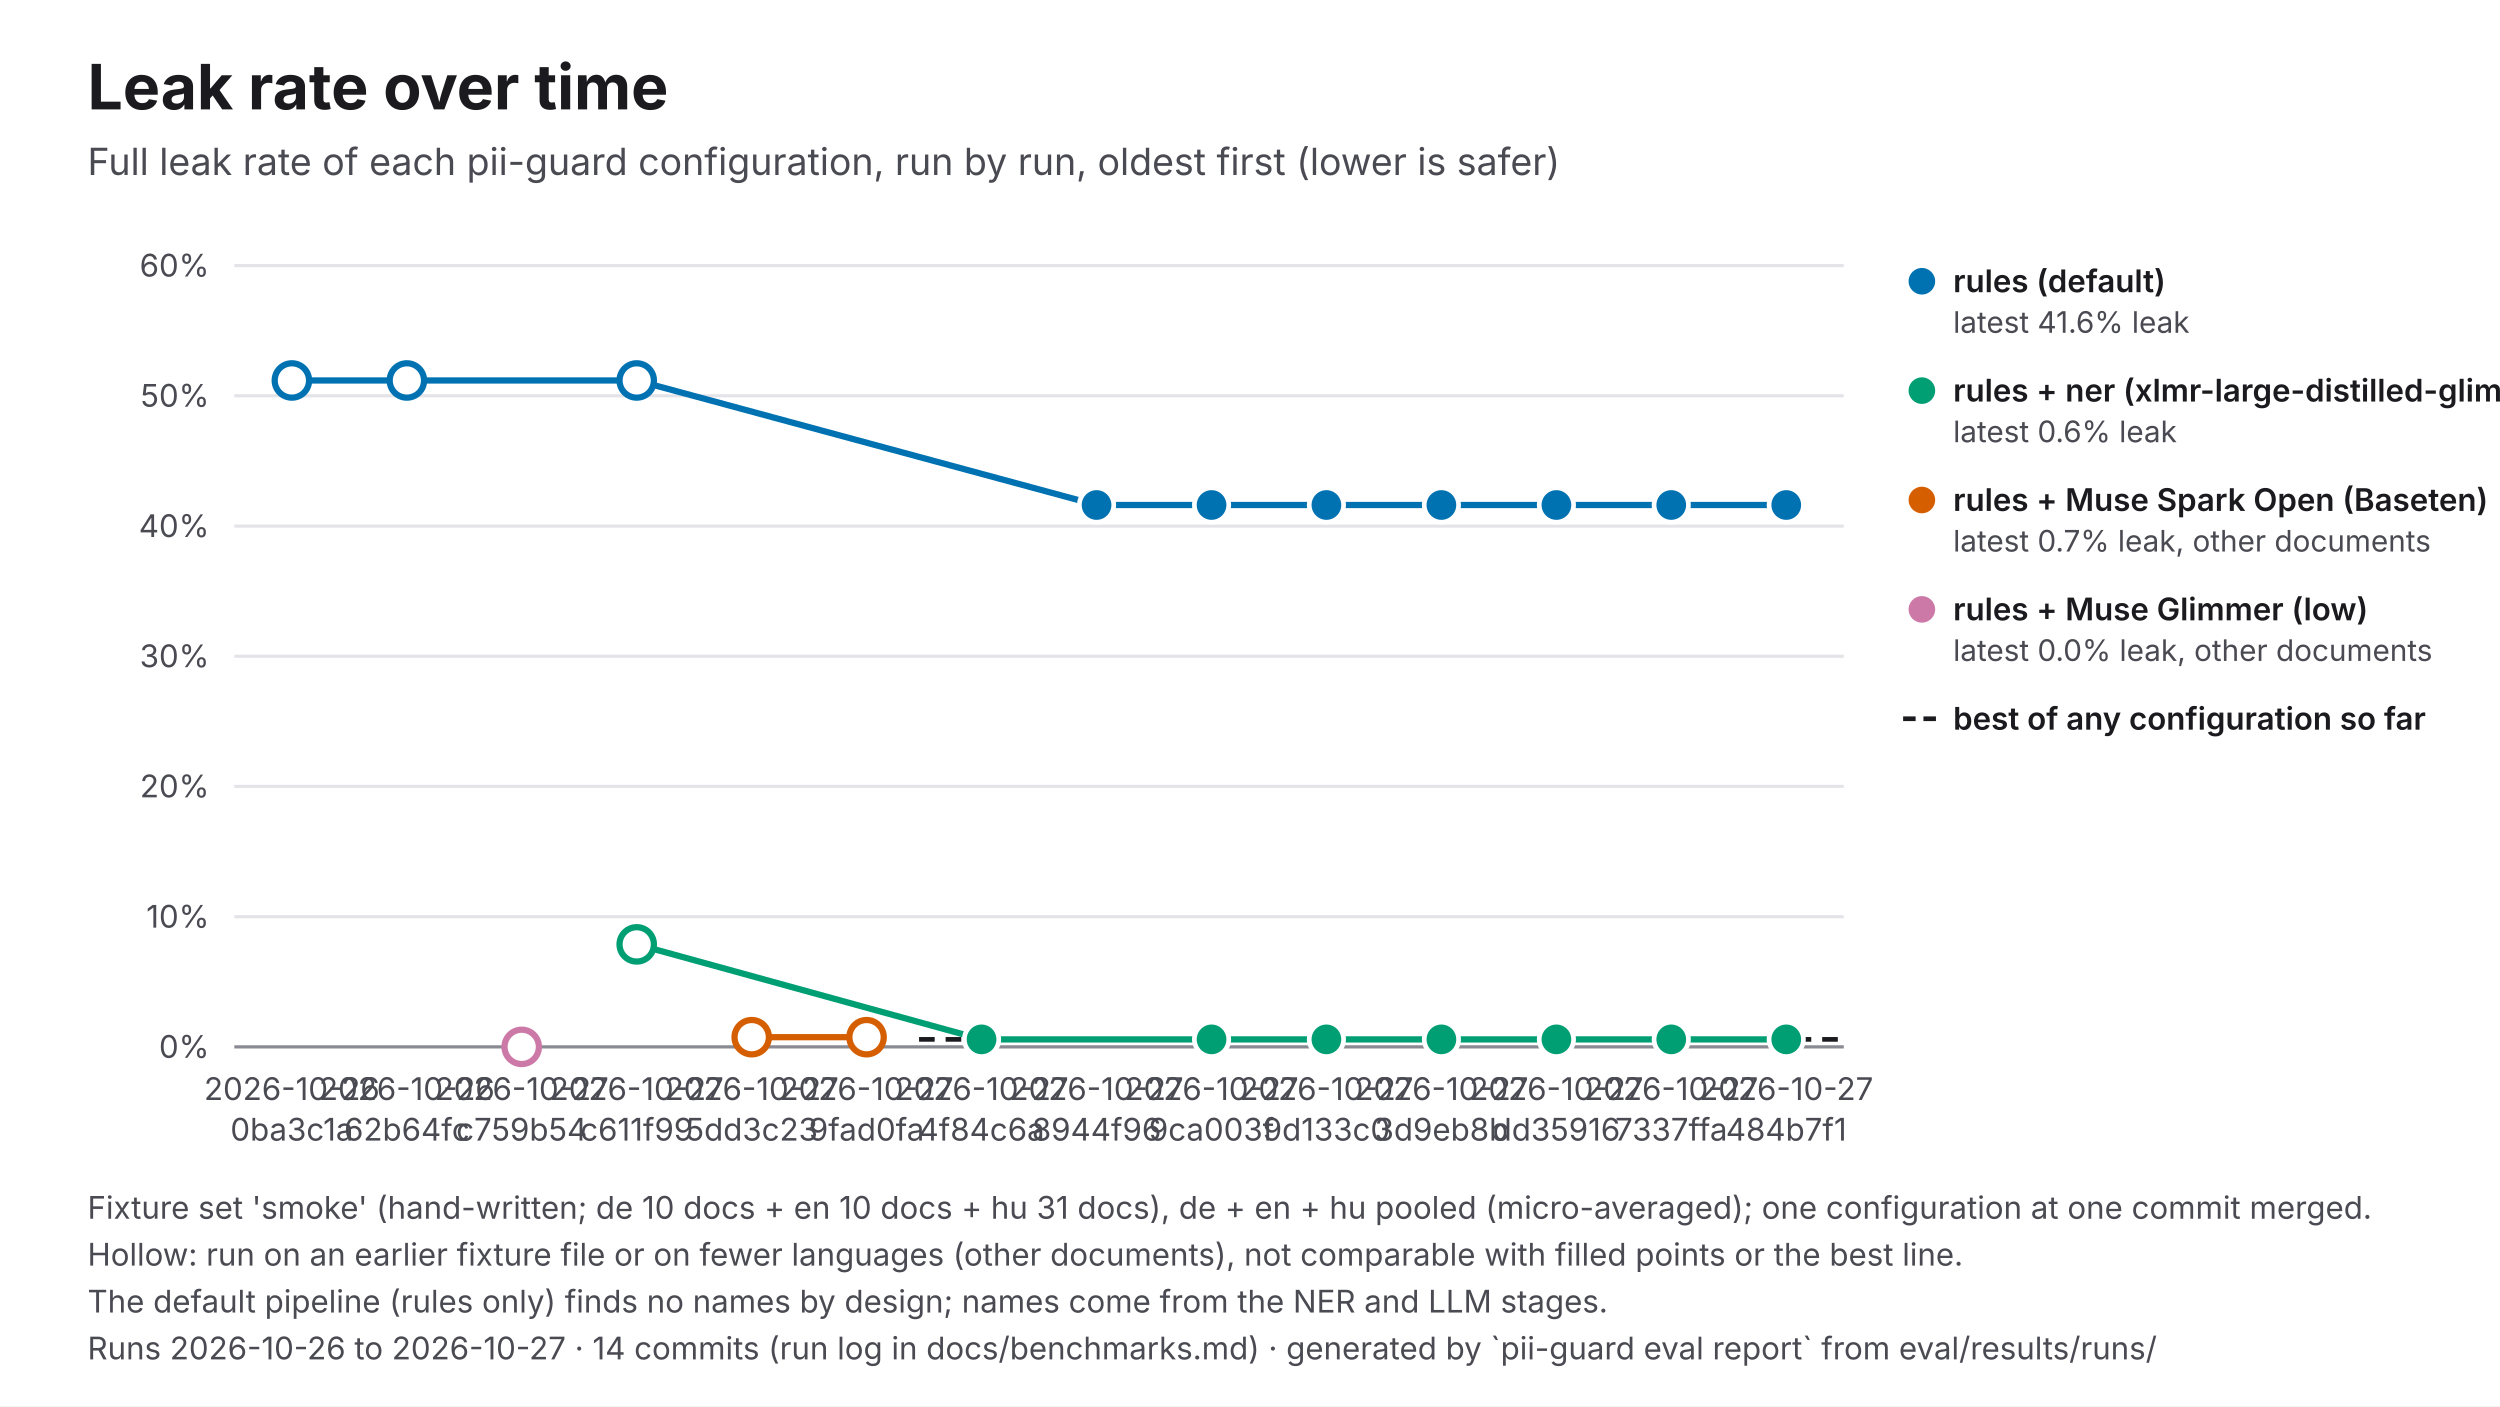
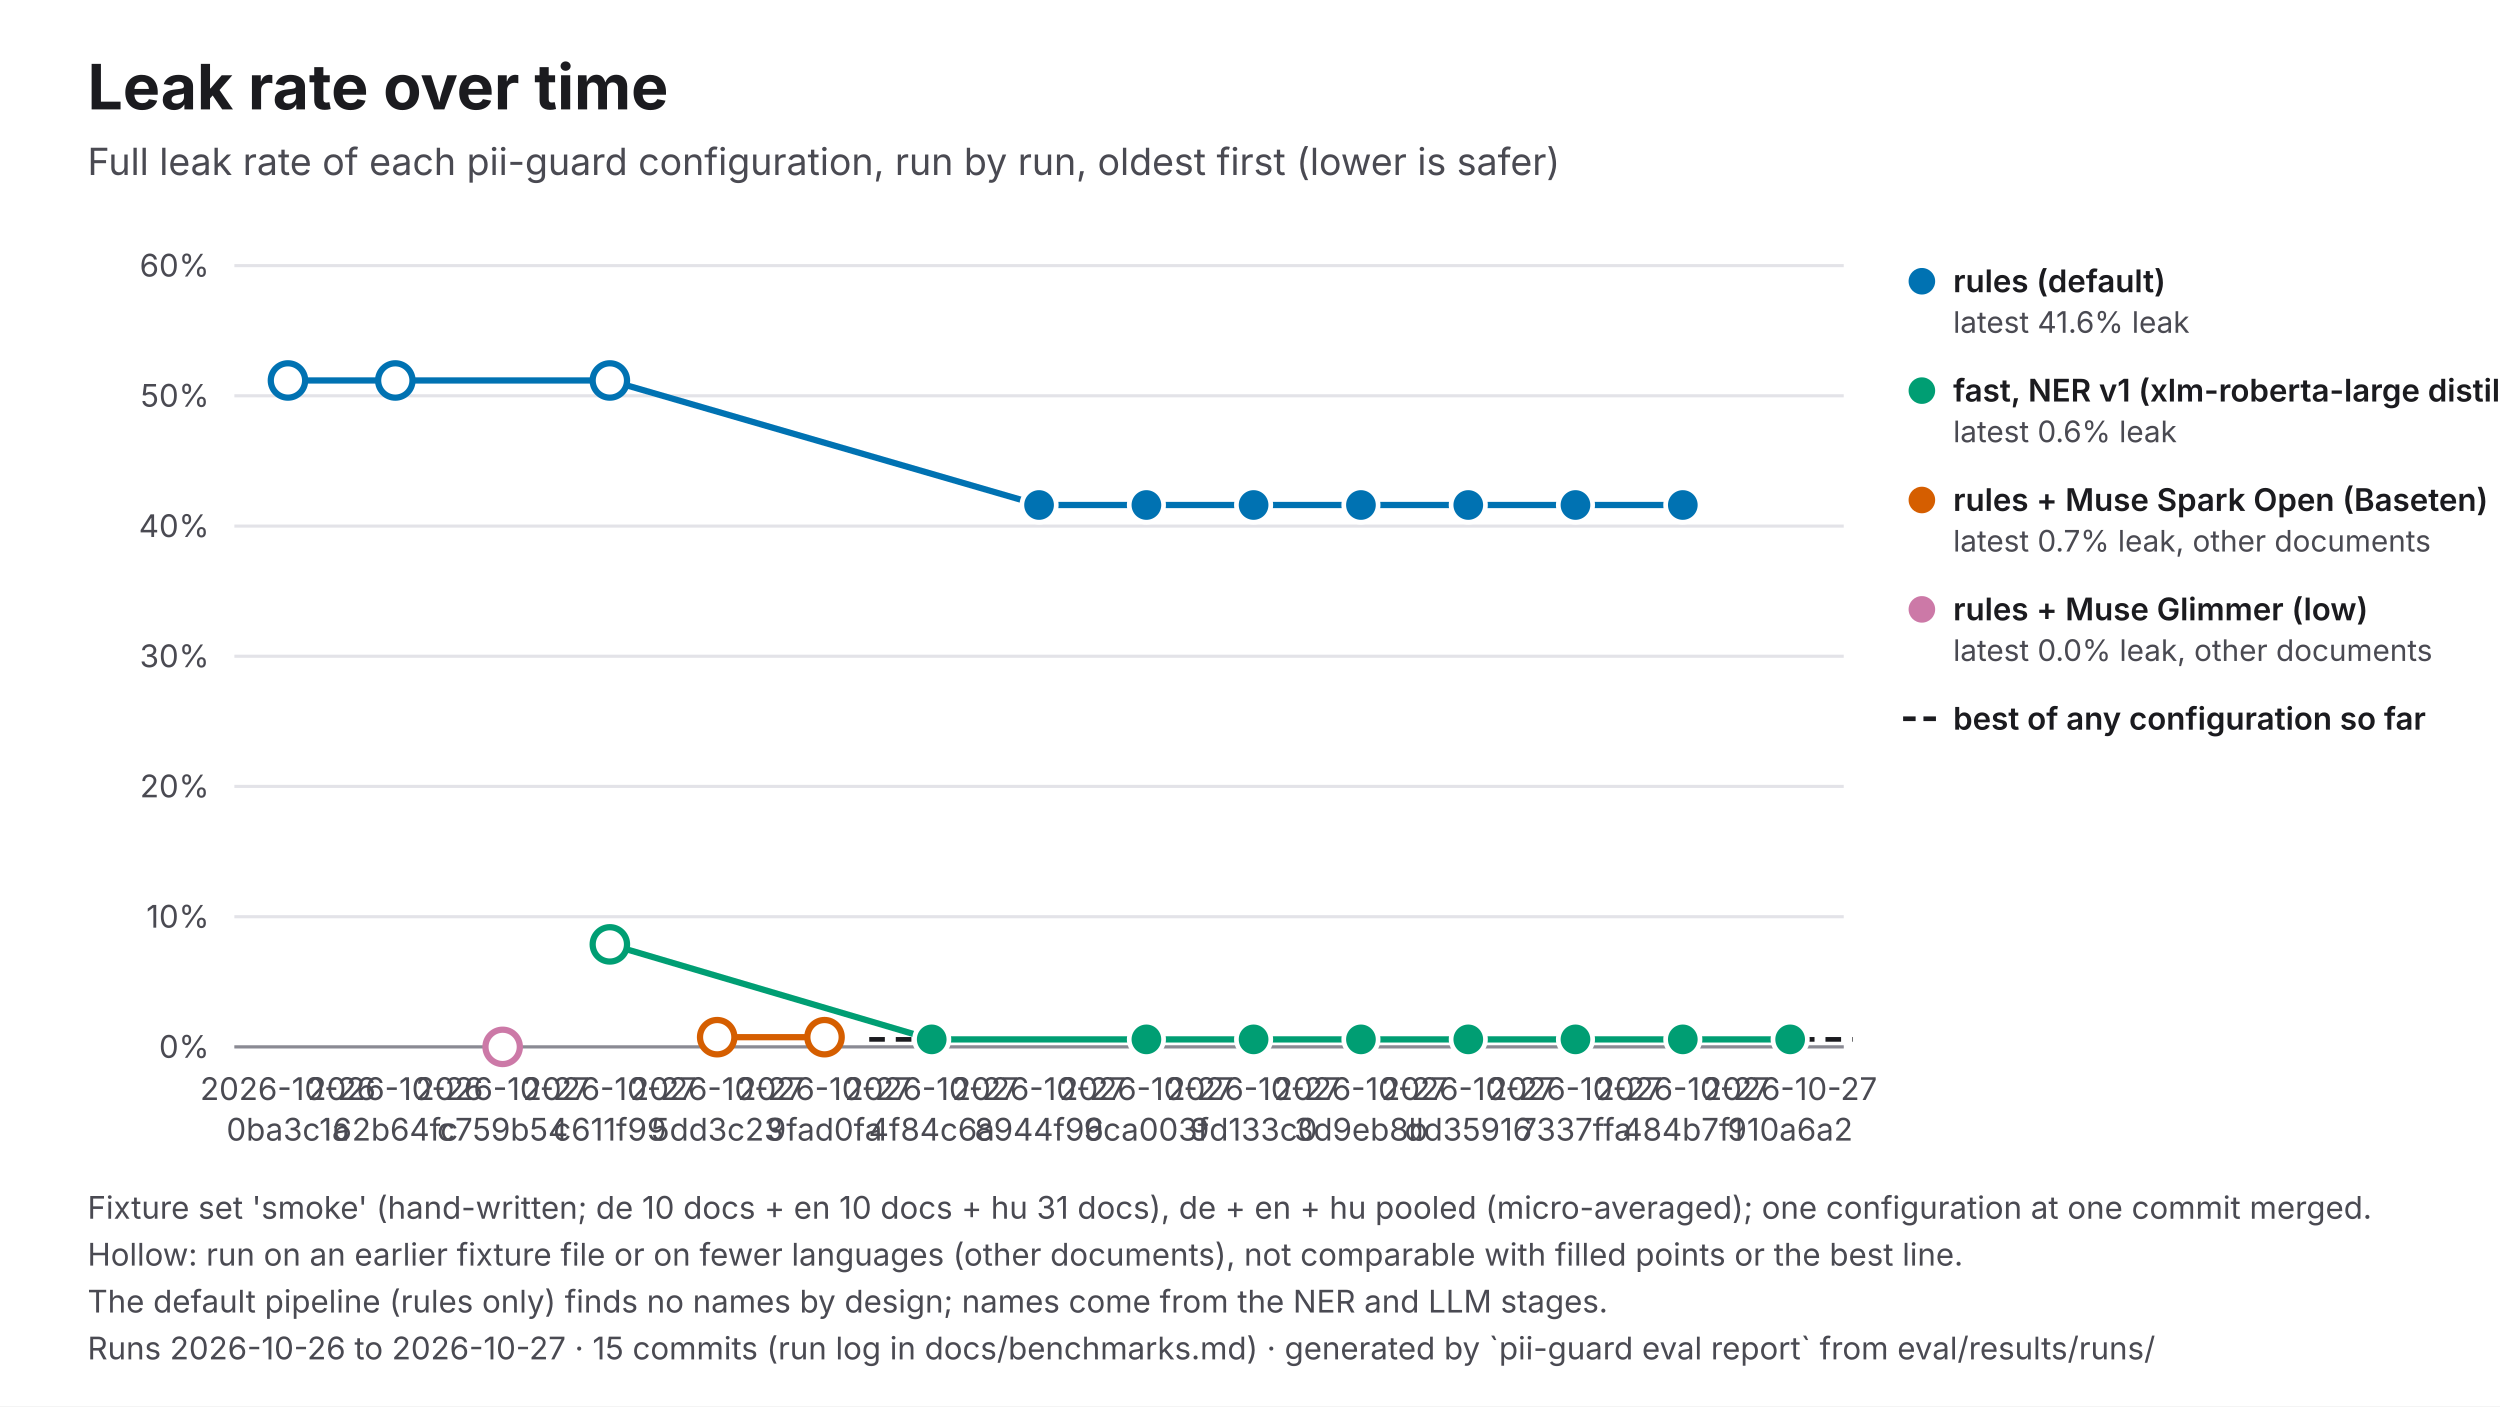
<svg xmlns="http://www.w3.org/2000/svg" viewBox="0 0 1600 900" width="1600" height="900" role="img" aria-labelledby="t d" font-family="Inter, 'Helvetica Neue', Helvetica, Arial, sans-serif">
  <rect width="1600" height="900" fill="#FFFFFF" />
  <text x="56" y="70" font-size="40" fill="#1B1B1F" font-weight="700">Leak rate over time</text>
  <text x="56" y="112" font-size="24" fill="#4A4A52">Full leak rate of each pii-guard configuration, run by run, oldest first (lower is safer)</text>
  <line x1="150" y1="670" x2="1180" y2="670" stroke="#E3E3E8" stroke-width="2" />
  <text x="134" y="677" font-size="20" fill="#4A4A52" text-anchor="end">0%</text>
  <line x1="150" y1="586.7" x2="1180" y2="586.7" stroke="#E3E3E8" stroke-width="2" />
  <text x="134" y="593.7" font-size="20" fill="#4A4A52" text-anchor="end">10%</text>
  <line x1="150" y1="503.3" x2="1180" y2="503.3" stroke="#E3E3E8" stroke-width="2" />
  <text x="134" y="510.3" font-size="20" fill="#4A4A52" text-anchor="end">20%</text>
  <line x1="150" y1="420" x2="1180" y2="420" stroke="#E3E3E8" stroke-width="2" />
  <text x="134" y="427" font-size="20" fill="#4A4A52" text-anchor="end">30%</text>
  <line x1="150" y1="336.7" x2="1180" y2="336.7" stroke="#E3E3E8" stroke-width="2" />
  <text x="134" y="343.7" font-size="20" fill="#4A4A52" text-anchor="end">40%</text>
  <line x1="150" y1="253.3" x2="1180" y2="253.3" stroke="#E3E3E8" stroke-width="2" />
  <text x="134" y="260.3" font-size="20" fill="#4A4A52" text-anchor="end">50%</text>
  <line x1="150" y1="170" x2="1180" y2="170" stroke="#E3E3E8" stroke-width="2" />
  <text x="134" y="177" font-size="20" fill="#4A4A52" text-anchor="end">60%</text>
-   <text x="186.8" y="704" font-size="20" fill="#4A4A52" text-anchor="middle">2026-10-26</text>
-   <text x="186.8" y="730" font-size="20" fill="#4A4A52" text-anchor="middle">0ba3c1a</text>
-   <text x="260.4" y="704" font-size="20" fill="#4A4A52" text-anchor="middle">2026-10-26</text>
-   <text x="260.4" y="730" font-size="20" fill="#4A4A52" text-anchor="middle">62b64fc</text>
-   <text x="333.9" y="704" font-size="20" fill="#4A4A52" text-anchor="middle">2026-10-27</text>
-   <text x="333.9" y="730" font-size="20" fill="#4A4A52" text-anchor="middle">c759b54</text>
-   <text x="407.5" y="704" font-size="20" fill="#4A4A52" text-anchor="middle">2026-10-27</text>
-   <text x="407.5" y="730" font-size="20" fill="#4A4A52" text-anchor="middle">c611f99</text>
-   <text x="481.1" y="704" font-size="20" fill="#4A4A52" text-anchor="middle">2026-10-27</text>
-   <text x="481.1" y="730" font-size="20" fill="#4A4A52" text-anchor="middle">5dd3c23</text>
-   <text x="554.6" y="704" font-size="20" fill="#4A4A52" text-anchor="middle">2026-10-27</text>
-   <text x="554.6" y="730" font-size="20" fill="#4A4A52" text-anchor="middle">9fad0fa</text>
-   <text x="628.2" y="704" font-size="20" fill="#4A4A52" text-anchor="middle">2026-10-27</text>
-   <text x="628.2" y="730" font-size="20" fill="#4A4A52" text-anchor="middle">4f84c6a</text>
-   <text x="701.8" y="704" font-size="20" fill="#4A4A52" text-anchor="middle">2026-10-27</text>
-   <text x="701.8" y="730" font-size="20" fill="#4A4A52" text-anchor="middle">8944f96</text>
-   <text x="775.4" y="704" font-size="20" fill="#4A4A52" text-anchor="middle">2026-10-27</text>
-   <text x="775.4" y="730" font-size="20" fill="#4A4A52" text-anchor="middle">9ca003f</text>
-   <text x="848.9" y="704" font-size="20" fill="#4A4A52" text-anchor="middle">2026-10-27</text>
-   <text x="848.9" y="730" font-size="20" fill="#4A4A52" text-anchor="middle">9d133c0</text>
-   <text x="922.5" y="704" font-size="20" fill="#4A4A52" text-anchor="middle">2026-10-27</text>
-   <text x="922.5" y="730" font-size="20" fill="#4A4A52" text-anchor="middle">3d9eb8b</text>
-   <text x="996.1" y="704" font-size="20" fill="#4A4A52" text-anchor="middle">2026-10-27</text>
-   <text x="996.1" y="730" font-size="20" fill="#4A4A52" text-anchor="middle">dd35916</text>
-   <text x="1069.6" y="704" font-size="20" fill="#4A4A52" text-anchor="middle">2026-10-27</text>
-   <text x="1069.6" y="730" font-size="20" fill="#4A4A52" text-anchor="middle">7337ffa</text>
-   <text x="1143.2" y="704" font-size="20" fill="#4A4A52" text-anchor="middle">2026-10-27</text>
-   <text x="1143.2" y="730" font-size="20" fill="#4A4A52" text-anchor="middle">484b7f1</text>
+   <text x="184.3" y="704" font-size="20" fill="#4A4A52" text-anchor="middle">2026-10-26</text>
+   <text x="184.3" y="730" font-size="20" fill="#4A4A52" text-anchor="middle">0ba3c1a</text>
+   <text x="253" y="704" font-size="20" fill="#4A4A52" text-anchor="middle">2026-10-26</text>
+   <text x="253" y="730" font-size="20" fill="#4A4A52" text-anchor="middle">62b64fc</text>
+   <text x="321.7" y="704" font-size="20" fill="#4A4A52" text-anchor="middle">2026-10-27</text>
+   <text x="321.7" y="730" font-size="20" fill="#4A4A52" text-anchor="middle">c759b54</text>
+   <text x="390.3" y="704" font-size="20" fill="#4A4A52" text-anchor="middle">2026-10-27</text>
+   <text x="390.3" y="730" font-size="20" fill="#4A4A52" text-anchor="middle">c611f99</text>
+   <text x="459" y="704" font-size="20" fill="#4A4A52" text-anchor="middle">2026-10-27</text>
+   <text x="459" y="730" font-size="20" fill="#4A4A52" text-anchor="middle">5dd3c23</text>
+   <text x="527.7" y="704" font-size="20" fill="#4A4A52" text-anchor="middle">2026-10-27</text>
+   <text x="527.7" y="730" font-size="20" fill="#4A4A52" text-anchor="middle">9fad0fa</text>
+   <text x="596.3" y="704" font-size="20" fill="#4A4A52" text-anchor="middle">2026-10-27</text>
+   <text x="596.3" y="730" font-size="20" fill="#4A4A52" text-anchor="middle">4f84c6a</text>
+   <text x="665" y="704" font-size="20" fill="#4A4A52" text-anchor="middle">2026-10-27</text>
+   <text x="665" y="730" font-size="20" fill="#4A4A52" text-anchor="middle">8944f96</text>
+   <text x="733.7" y="704" font-size="20" fill="#4A4A52" text-anchor="middle">2026-10-27</text>
+   <text x="733.7" y="730" font-size="20" fill="#4A4A52" text-anchor="middle">9ca003f</text>
+   <text x="802.3" y="704" font-size="20" fill="#4A4A52" text-anchor="middle">2026-10-27</text>
+   <text x="802.3" y="730" font-size="20" fill="#4A4A52" text-anchor="middle">9d133c0</text>
+   <text x="871" y="704" font-size="20" fill="#4A4A52" text-anchor="middle">2026-10-27</text>
+   <text x="871" y="730" font-size="20" fill="#4A4A52" text-anchor="middle">3d9eb8b</text>
+   <text x="939.7" y="704" font-size="20" fill="#4A4A52" text-anchor="middle">2026-10-27</text>
+   <text x="939.7" y="730" font-size="20" fill="#4A4A52" text-anchor="middle">dd35916</text>
+   <text x="1008.3" y="704" font-size="20" fill="#4A4A52" text-anchor="middle">2026-10-27</text>
+   <text x="1008.3" y="730" font-size="20" fill="#4A4A52" text-anchor="middle">7337ffa</text>
+   <text x="1077" y="704" font-size="20" fill="#4A4A52" text-anchor="middle">2026-10-27</text>
+   <text x="1077" y="730" font-size="20" fill="#4A4A52" text-anchor="middle">484b7f1</text>
+   <text x="1145.7" y="704" font-size="20" fill="#4A4A52" text-anchor="middle">2026-10-27</text>
+   <text x="1145.7" y="730" font-size="20" fill="#4A4A52" text-anchor="middle">910a6a2</text>
  <line x1="150" y1="670" x2="1180" y2="670" stroke="#8A8A93" stroke-width="2" />
-   <path d="M588.2,665.2H661.8V665.2H735.4V665.2H808.9V665.2H882.5V665.2H956.1V665.2H1029.6V665.2H1103.2V665.2H1183.2" fill="none" stroke="#1B1B1F" stroke-width="3" stroke-dasharray="10 7" />
-   <path d="M186.8,243.5L260.4,243.5L407.5,243.5L701.8,323.2L775.4,323.2L848.9,323.2L922.5,323.2L996.1,323.2L1069.6,323.2L1143.2,323.2" fill="none" stroke="#0072B2" stroke-width="4" />
-   <circle cx="186.8" cy="243.5" r="11" fill="#FFFFFF" stroke="#0072B2" stroke-width="4" />
-   <circle cx="260.4" cy="243.5" r="11" fill="#FFFFFF" stroke="#0072B2" stroke-width="4" />
-   <circle cx="407.5" cy="243.5" r="11" fill="#FFFFFF" stroke="#0072B2" stroke-width="4" />
-   <circle cx="701.8" cy="323.2" r="11" fill="#0072B2" stroke="#FFFFFF" stroke-width="3" />
-   <circle cx="775.4" cy="323.2" r="11" fill="#0072B2" stroke="#FFFFFF" stroke-width="3" />
-   <circle cx="848.9" cy="323.2" r="11" fill="#0072B2" stroke="#FFFFFF" stroke-width="3" />
-   <circle cx="922.5" cy="323.2" r="11" fill="#0072B2" stroke="#FFFFFF" stroke-width="3" />
-   <circle cx="996.1" cy="323.2" r="11" fill="#0072B2" stroke="#FFFFFF" stroke-width="3" />
-   <circle cx="1069.6" cy="323.2" r="11" fill="#0072B2" stroke="#FFFFFF" stroke-width="3" />
-   <circle cx="1143.2" cy="323.2" r="11" fill="#0072B2" stroke="#FFFFFF" stroke-width="3" />
-   <path d="M407.5,604.4L628.2,665.2L775.4,665.2L848.9,665.2L922.5,665.2L996.1,665.2L1069.6,665.2L1143.2,665.2" fill="none" stroke="#009E73" stroke-width="4" />
-   <circle cx="407.5" cy="604.4" r="11" fill="#FFFFFF" stroke="#009E73" stroke-width="4" />
-   <circle cx="628.2" cy="665.2" r="11" fill="#009E73" stroke="#FFFFFF" stroke-width="3" />
-   <circle cx="775.4" cy="665.2" r="11" fill="#009E73" stroke="#FFFFFF" stroke-width="3" />
-   <circle cx="848.9" cy="665.2" r="11" fill="#009E73" stroke="#FFFFFF" stroke-width="3" />
-   <circle cx="922.5" cy="665.2" r="11" fill="#009E73" stroke="#FFFFFF" stroke-width="3" />
-   <circle cx="996.1" cy="665.2" r="11" fill="#009E73" stroke="#FFFFFF" stroke-width="3" />
-   <circle cx="1069.6" cy="665.2" r="11" fill="#009E73" stroke="#FFFFFF" stroke-width="3" />
-   <circle cx="1143.2" cy="665.2" r="11" fill="#009E73" stroke="#FFFFFF" stroke-width="3" />
-   <path d="M481.1,663.8L554.6,663.8" fill="none" stroke="#D55E00" stroke-width="4" />
-   <circle cx="481.1" cy="663.8" r="11" fill="#FFFFFF" stroke="#D55E00" stroke-width="4" />
-   <circle cx="554.6" cy="663.8" r="11" fill="#FFFFFF" stroke="#D55E00" stroke-width="4" />
-   <circle cx="333.9" cy="670" r="11" fill="#FFFFFF" stroke="#CC79A7" stroke-width="4" />
+   <path d="M556.3,665.2H625V665.2H693.7V665.2H762.3V665.2H831V665.2H899.7V665.2H968.3V665.2H1037V665.2H1105.7V665.2H1185.7" fill="none" stroke="#1B1B1F" stroke-width="3" stroke-dasharray="10 7" />
+   <path d="M184.3,243.5L253,243.5L390.3,243.5L665,323.2L733.7,323.2L802.3,323.2L871,323.2L939.7,323.2L1008.3,323.2L1077,323.2" fill="none" stroke="#0072B2" stroke-width="4" />
+   <circle cx="184.3" cy="243.5" r="11" fill="#FFFFFF" stroke="#0072B2" stroke-width="4" />
+   <circle cx="253" cy="243.5" r="11" fill="#FFFFFF" stroke="#0072B2" stroke-width="4" />
+   <circle cx="390.3" cy="243.5" r="11" fill="#FFFFFF" stroke="#0072B2" stroke-width="4" />
+   <circle cx="665" cy="323.2" r="11" fill="#0072B2" stroke="#FFFFFF" stroke-width="3" />
+   <circle cx="733.7" cy="323.2" r="11" fill="#0072B2" stroke="#FFFFFF" stroke-width="3" />
+   <circle cx="802.3" cy="323.2" r="11" fill="#0072B2" stroke="#FFFFFF" stroke-width="3" />
+   <circle cx="871" cy="323.2" r="11" fill="#0072B2" stroke="#FFFFFF" stroke-width="3" />
+   <circle cx="939.7" cy="323.2" r="11" fill="#0072B2" stroke="#FFFFFF" stroke-width="3" />
+   <circle cx="1008.3" cy="323.2" r="11" fill="#0072B2" stroke="#FFFFFF" stroke-width="3" />
+   <circle cx="1077" cy="323.2" r="11" fill="#0072B2" stroke="#FFFFFF" stroke-width="3" />
+   <path d="M390.3,604.4L596.3,665.2L733.7,665.2L802.3,665.2L871,665.2L939.7,665.2L1008.3,665.2L1077,665.2L1145.7,665.2" fill="none" stroke="#009E73" stroke-width="4" />
+   <circle cx="390.3" cy="604.4" r="11" fill="#FFFFFF" stroke="#009E73" stroke-width="4" />
+   <circle cx="596.3" cy="665.2" r="11" fill="#009E73" stroke="#FFFFFF" stroke-width="3" />
+   <circle cx="733.7" cy="665.2" r="11" fill="#009E73" stroke="#FFFFFF" stroke-width="3" />
+   <circle cx="802.3" cy="665.2" r="11" fill="#009E73" stroke="#FFFFFF" stroke-width="3" />
+   <circle cx="871" cy="665.2" r="11" fill="#009E73" stroke="#FFFFFF" stroke-width="3" />
+   <circle cx="939.7" cy="665.2" r="11" fill="#009E73" stroke="#FFFFFF" stroke-width="3" />
+   <circle cx="1008.3" cy="665.2" r="11" fill="#009E73" stroke="#FFFFFF" stroke-width="3" />
+   <circle cx="1077" cy="665.2" r="11" fill="#009E73" stroke="#FFFFFF" stroke-width="3" />
+   <circle cx="1145.7" cy="665.2" r="11" fill="#009E73" stroke="#FFFFFF" stroke-width="3" />
+   <path d="M459,663.8L527.7,663.8" fill="none" stroke="#D55E00" stroke-width="4" />
+   <circle cx="459" cy="663.8" r="11" fill="#FFFFFF" stroke="#D55E00" stroke-width="4" />
+   <circle cx="527.7" cy="663.8" r="11" fill="#FFFFFF" stroke="#D55E00" stroke-width="4" />
+   <circle cx="321.7" cy="670" r="11" fill="#FFFFFF" stroke="#CC79A7" stroke-width="4" />
  <circle cx="1230" cy="180" r="10" fill="#0072B2" stroke="#FFFFFF" stroke-width="3" />
  <text x="1250" y="187" font-size="20" fill="#1B1B1F" font-weight="600">rules (default)</text>
  <text x="1250" y="213" font-size="19" fill="#4A4A52">latest 41.6% leak</text>
  <circle cx="1230" cy="250" r="10" fill="#009E73" stroke="#FFFFFF" stroke-width="3" />
-   <text x="1250" y="257" font-size="20" fill="#1B1B1F" font-weight="600">rules + ner (xlmr-large-distilled-glimmer)</text>
+   <text x="1250" y="257" font-size="20" fill="#1B1B1F" font-weight="600">fast, NER v1 (xlm-roberta-large distilled, LAB-1128)</text>
  <text x="1250" y="283" font-size="19" fill="#4A4A52">latest 0.6% leak</text>
  <circle cx="1230" cy="320" r="10" fill="#D55E00" stroke="#FFFFFF" stroke-width="3" />
  <text x="1250" y="327" font-size="20" fill="#1B1B1F" font-weight="600">rules + Muse Spark Open (Baseten)</text>
  <text x="1250" y="353" font-size="19" fill="#4A4A52">latest 0.7% leak, other documents</text>
  <circle cx="1230" cy="390" r="10" fill="#CC79A7" stroke="#FFFFFF" stroke-width="3" />
  <text x="1250" y="397" font-size="20" fill="#1B1B1F" font-weight="600">rules + Muse Glimmer (low)</text>
  <text x="1250" y="423" font-size="19" fill="#4A4A52">latest 0.0% leak, other documents</text>
  <line x1="1218" y1="460" x2="1242" y2="460" stroke="#1B1B1F" stroke-width="3" stroke-dasharray="8 5" />
  <text x="1250" y="467" font-size="20" fill="#1B1B1F" font-weight="600">best of any configuration so far</text>
  <text x="56" y="780" font-size="20" fill="#4A4A52">Fixture set 'smoke' (hand-written; de 10 docs + en 10 docs + hu 31 docs), de + en + hu pooled (micro-averaged); one configuration at one commit merged.</text>
  <text x="56" y="810" font-size="20" fill="#4A4A52">Hollow: run on an earlier fixture file or on fewer languages (other documents), not comparable with filled points or the best line.</text>
  <text x="56" y="840" font-size="20" fill="#4A4A52">The default pipeline (rules only) finds no names by design; names come from the NER and LLM stages.</text>
-   <text x="56" y="870" font-size="20" fill="#4A4A52">Runs 2026-10-26 to 2026-10-27 · 14 commits (run log in docs/benchmarks.md) · generated by `pii-guard eval report` from eval/results/runs/</text>
+   <text x="56" y="870" font-size="20" fill="#4A4A52">Runs 2026-10-26 to 2026-10-27 · 15 commits (run log in docs/benchmarks.md) · generated by `pii-guard eval report` from eval/results/runs/</text>
</svg>
